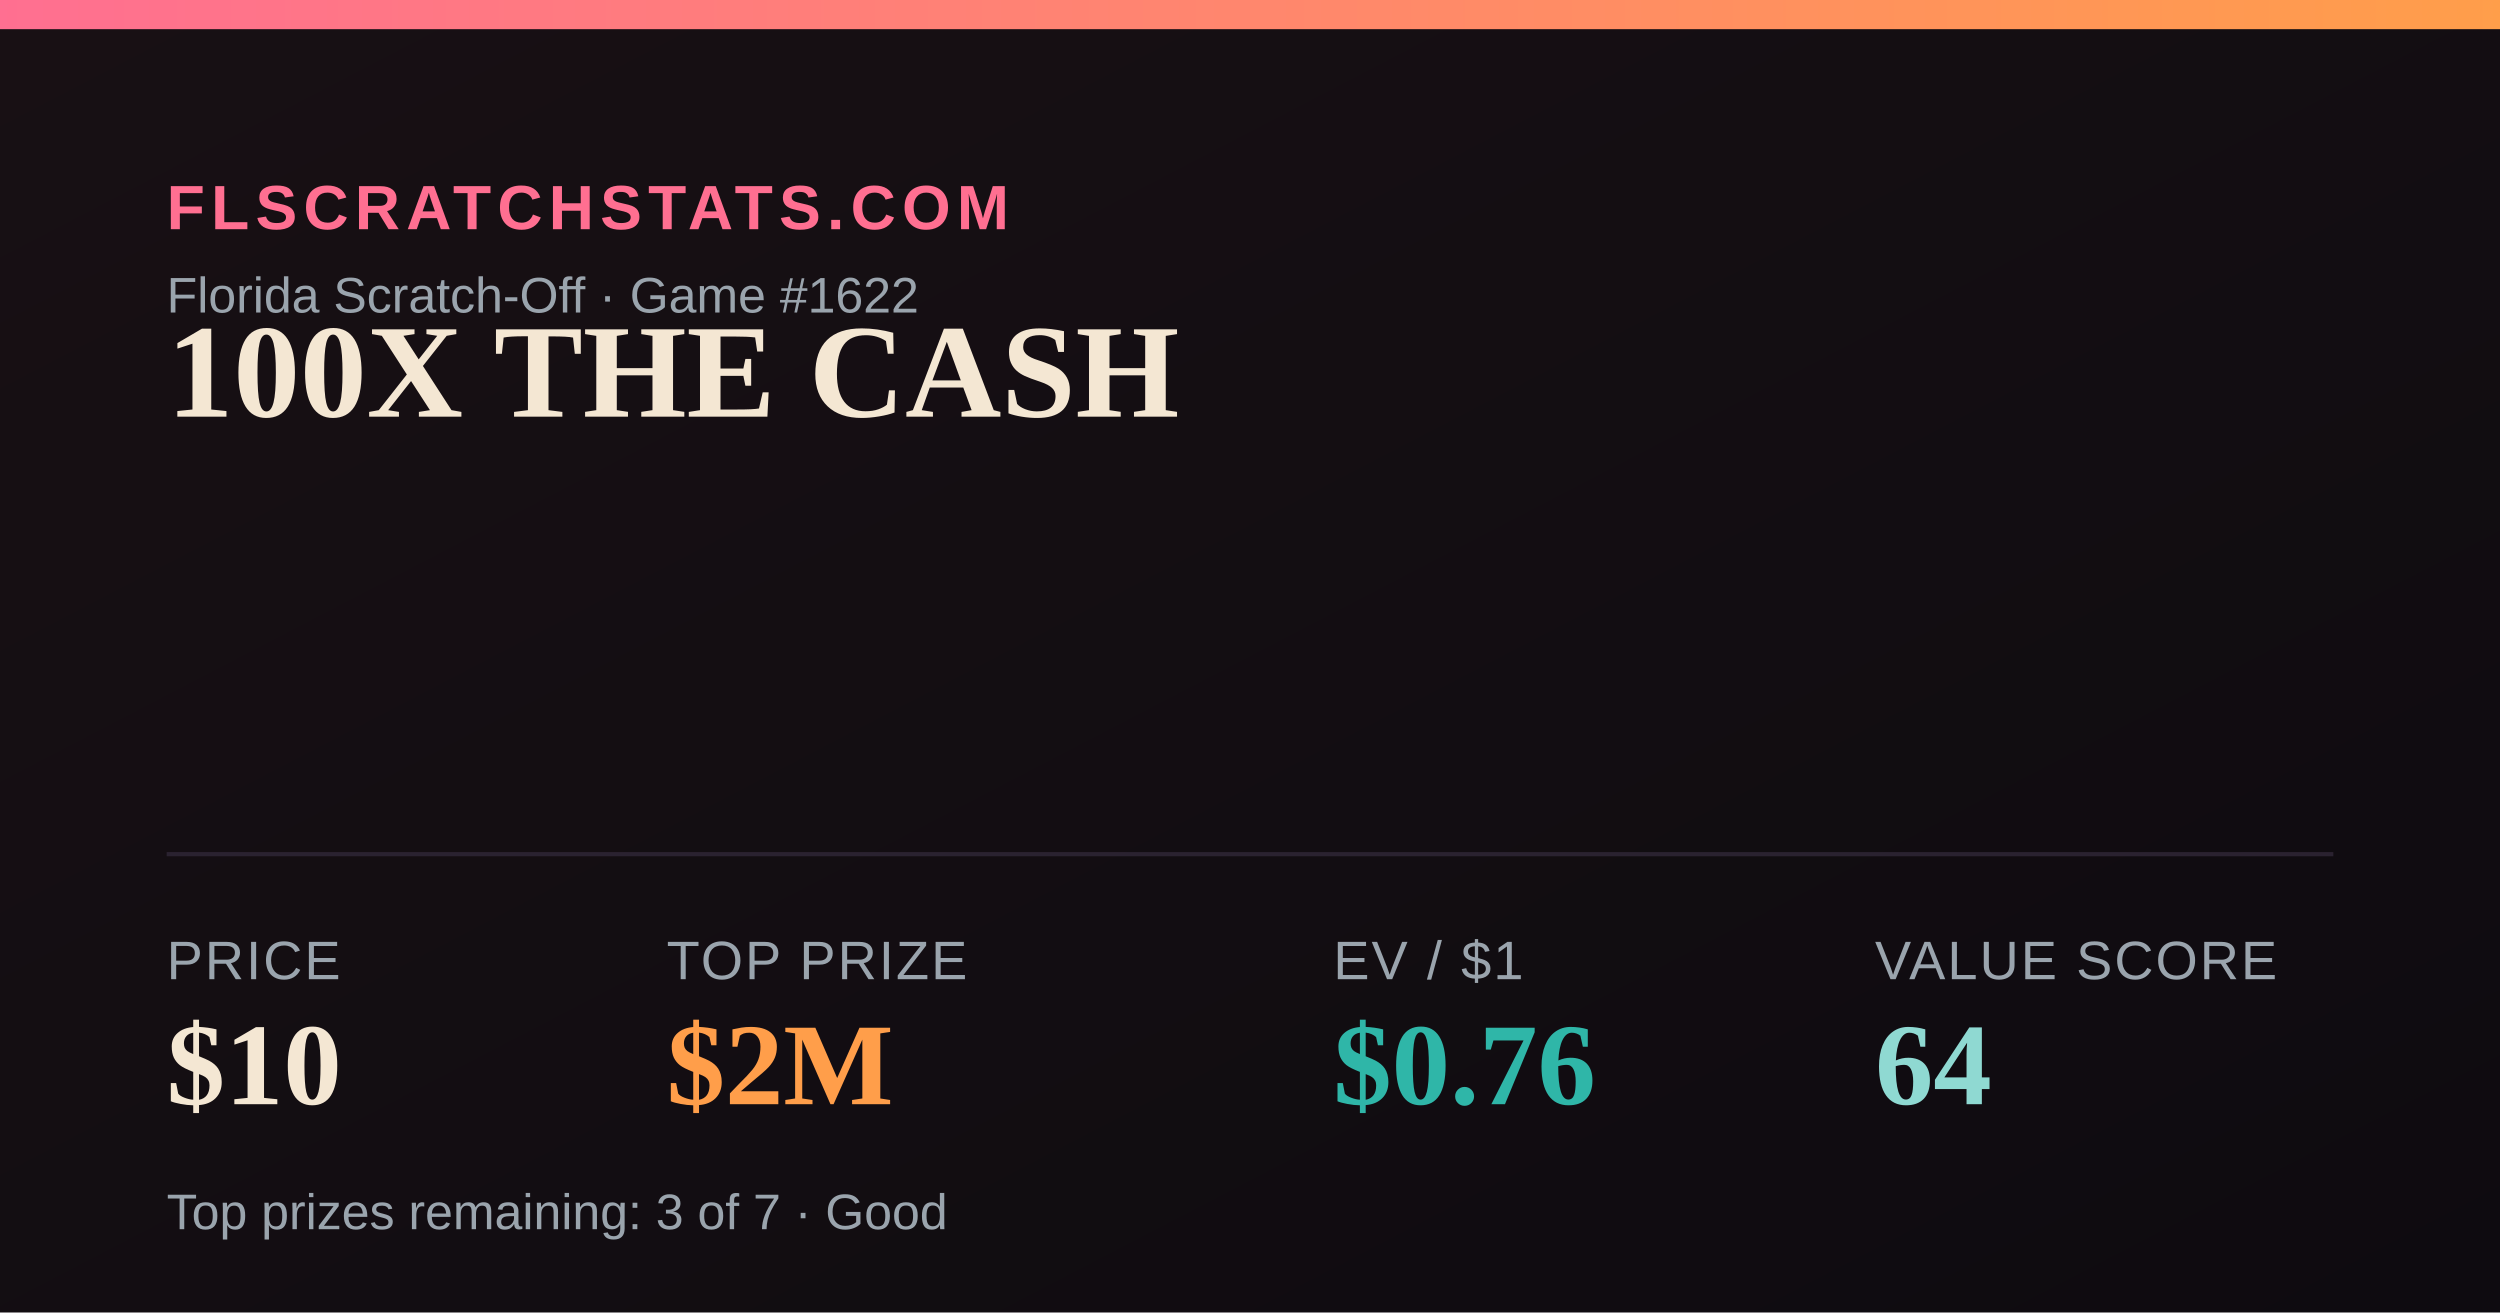
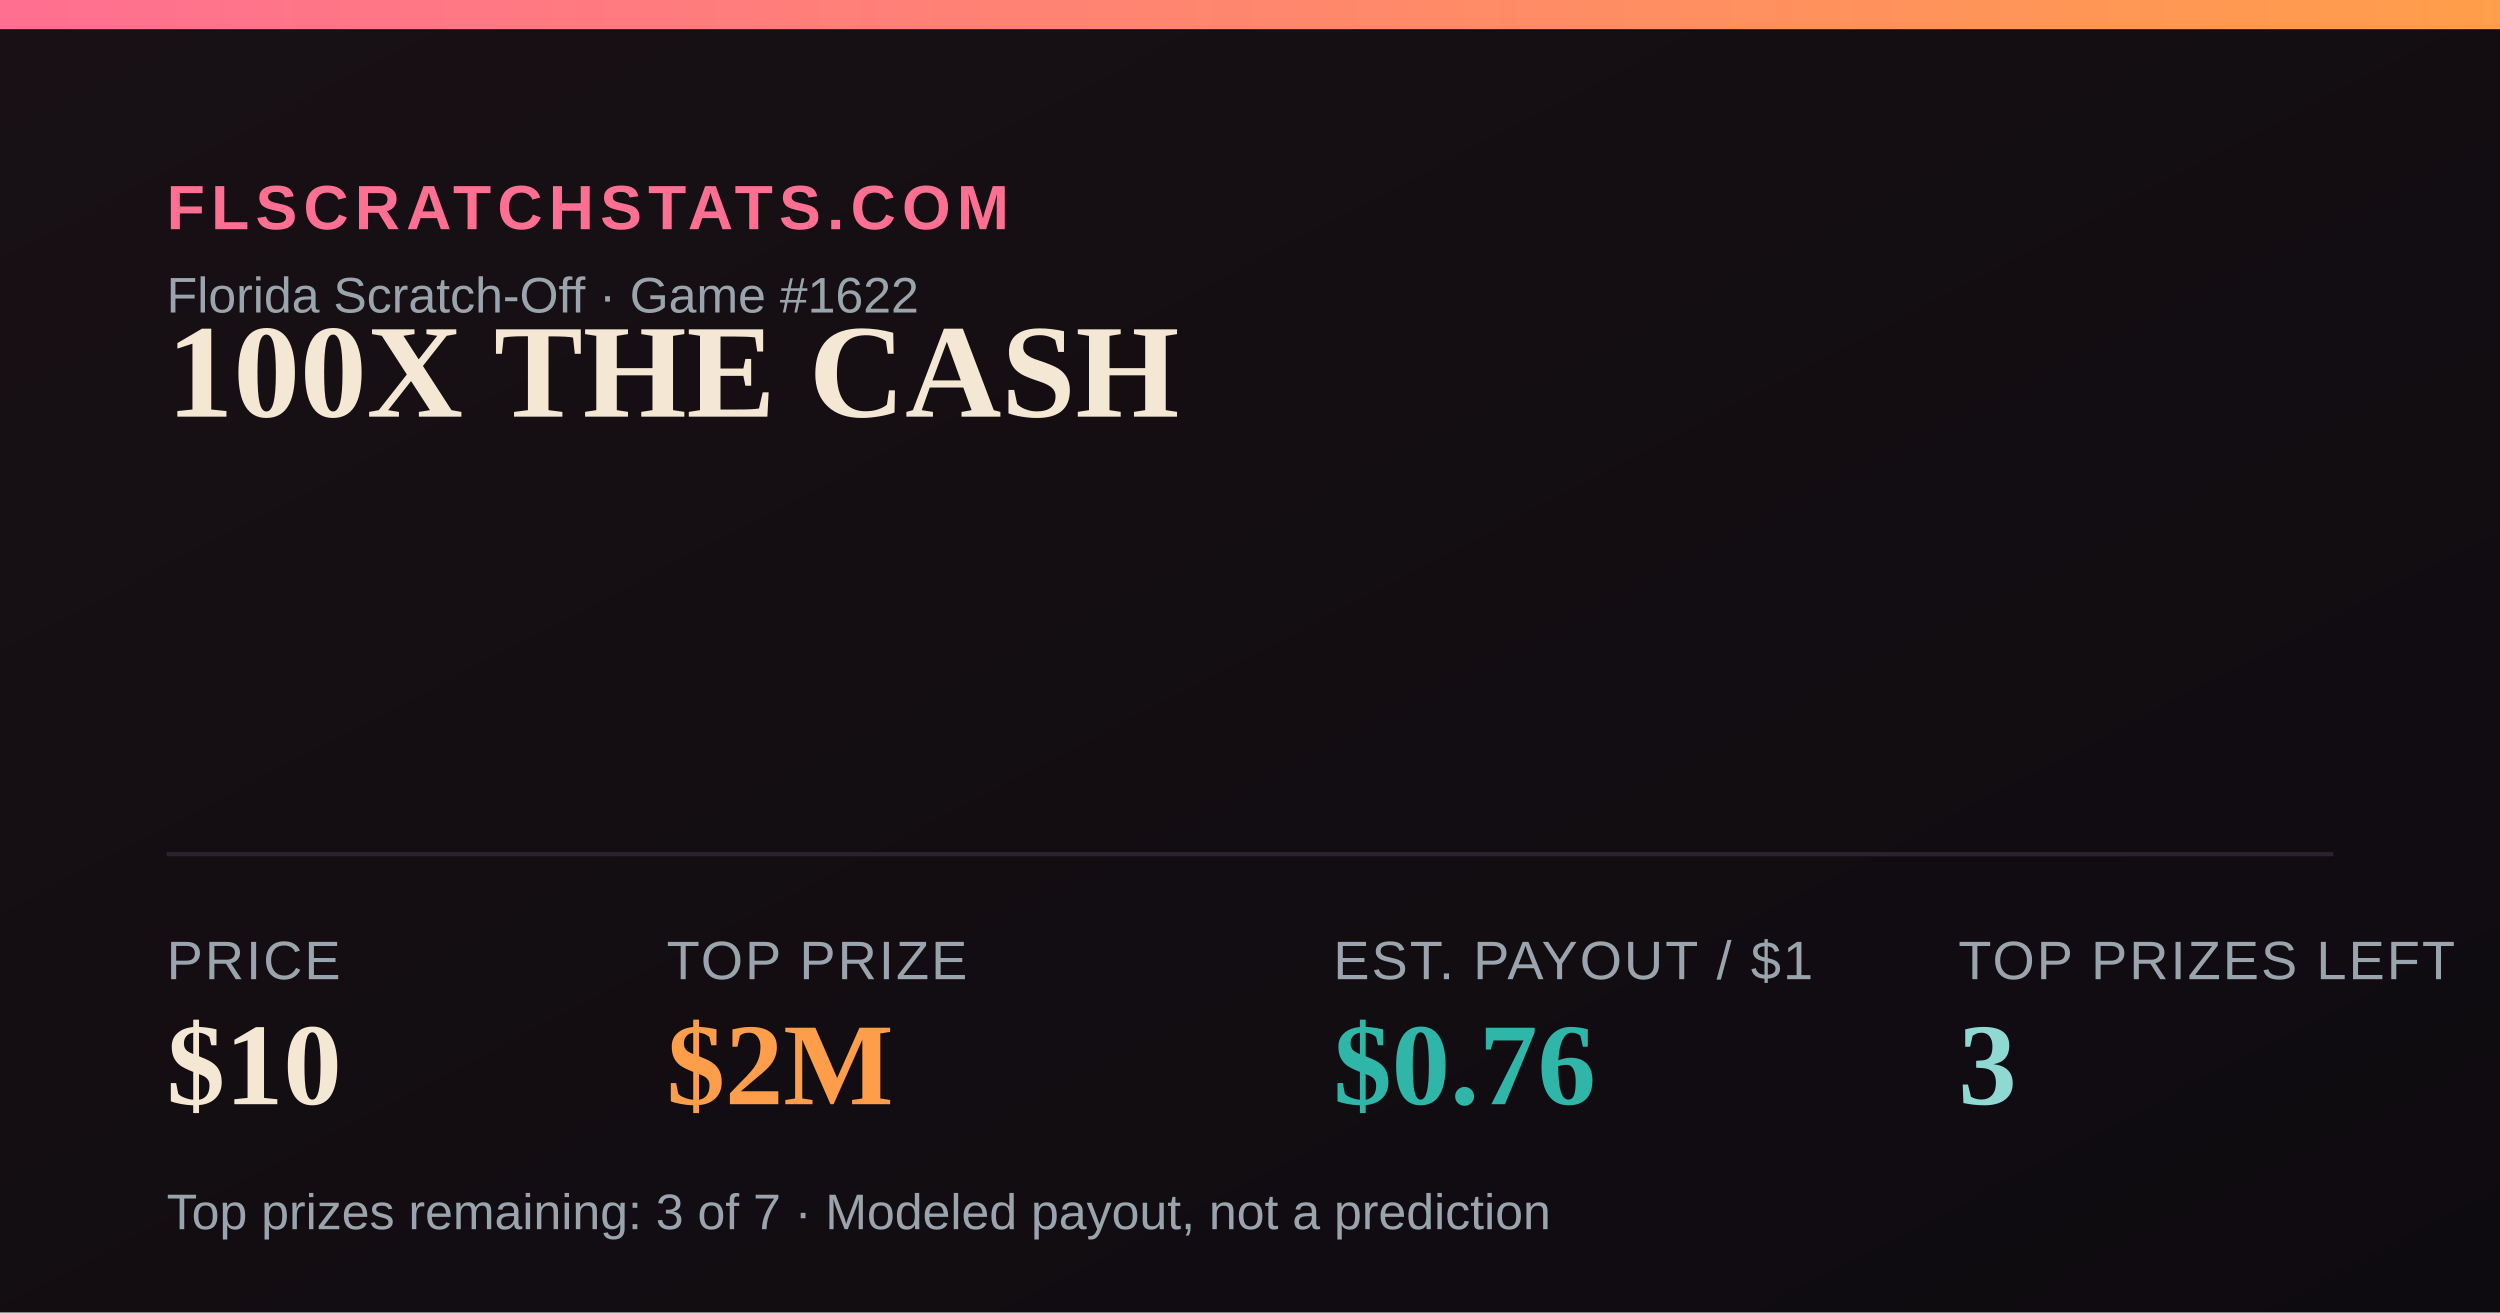
<svg xmlns="http://www.w3.org/2000/svg" width="1200" height="630" viewBox="0 0 1200 630">
  <defs>
    <linearGradient id="bg" x1="0" y1="0" x2="1" y2="1">
      <stop offset="0" stop-color="#181014" />
      <stop offset="1" stop-color="#0e0b10" />
    </linearGradient>
    <linearGradient id="accent" x1="0" y1="0" x2="1" y2="0">
      <stop offset="0" stop-color="#FF6F91" />
      <stop offset="1" stop-color="#FF9E4A" />
    </linearGradient>
  </defs>
  <rect width="1200" height="630" fill="url(#bg)" />
  <rect x="0" y="0" width="1200" height="14" fill="url(#accent)" />
  <text x="80" y="110" font-family="Arial,Helvetica,sans-serif" font-size="30" fill="#FF6F91" letter-spacing="3" font-weight="700">FLSCRATCHSTATS.COM</text>
  <text x="80" y="150" font-family="Arial,Helvetica,sans-serif" font-size="24" fill="#9aa4ad">Florida Scratch-Off · Game #1622</text>
  <text x="80" y="200" font-family="Georgia,'Times New Roman',serif" font-size="64" font-weight="700" fill="#F4E7D3">100X THE CASH</text>
  <line x1="80" y1="410" x2="1120" y2="410" stroke="#2a2230" stroke-width="2" />
  <text x="80" y="470" font-family="Arial,Helvetica,sans-serif" font-size="26" fill="#9aa4ad" letter-spacing="1">PRICE</text>
  <text x="80" y="530" font-family="Georgia,'Times New Roman',serif" font-size="56" font-weight="700" fill="#F4E7D3">$10</text>
  <text x="320" y="470" font-family="Arial,Helvetica,sans-serif" font-size="26" fill="#9aa4ad" letter-spacing="1">TOP PRIZE</text>
  <text x="320" y="530" font-family="Georgia,'Times New Roman',serif" font-size="56" font-weight="700" fill="#FF9E4A">$2M</text>
-   <text x="640" y="470" font-family="Arial,Helvetica,sans-serif" font-size="26" fill="#9aa4ad" letter-spacing="1">EV / $1</text>
+   <text x="640" y="470" font-family="Arial,Helvetica,sans-serif" font-size="26" fill="#9aa4ad" letter-spacing="1">EST. PAYOUT / $1</text>
  <text x="640" y="530" font-family="Georgia,'Times New Roman',serif" font-size="56" font-weight="700" fill="#2FB6A8">$0.76</text>
-   <text x="900" y="470" font-family="Arial,Helvetica,sans-serif" font-size="26" fill="#9aa4ad" letter-spacing="1">VALUE SCORE</text>
-   <text x="900" y="530" font-family="Georgia,'Times New Roman',serif" font-size="56" font-weight="700" fill="#8FD9D2">64</text>
-   <text x="80" y="590" font-family="Arial,Helvetica,sans-serif" font-size="24" fill="#9aa4ad">Top prizes remaining: 3 of 7 · Good</text>
+   <text x="940" y="470" font-family="Arial,Helvetica,sans-serif" font-size="26" fill="#9aa4ad" letter-spacing="1">TOP PRIZES LEFT</text>
+   <text x="940" y="530" font-family="Georgia,'Times New Roman',serif" font-size="56" font-weight="700" fill="#8FD9D2">3</text>
+   <text x="80" y="590" font-family="Arial,Helvetica,sans-serif" font-size="24" fill="#9aa4ad">Top prizes remaining: 3 of 7 · Modeled payout, not a prediction</text>
</svg>
